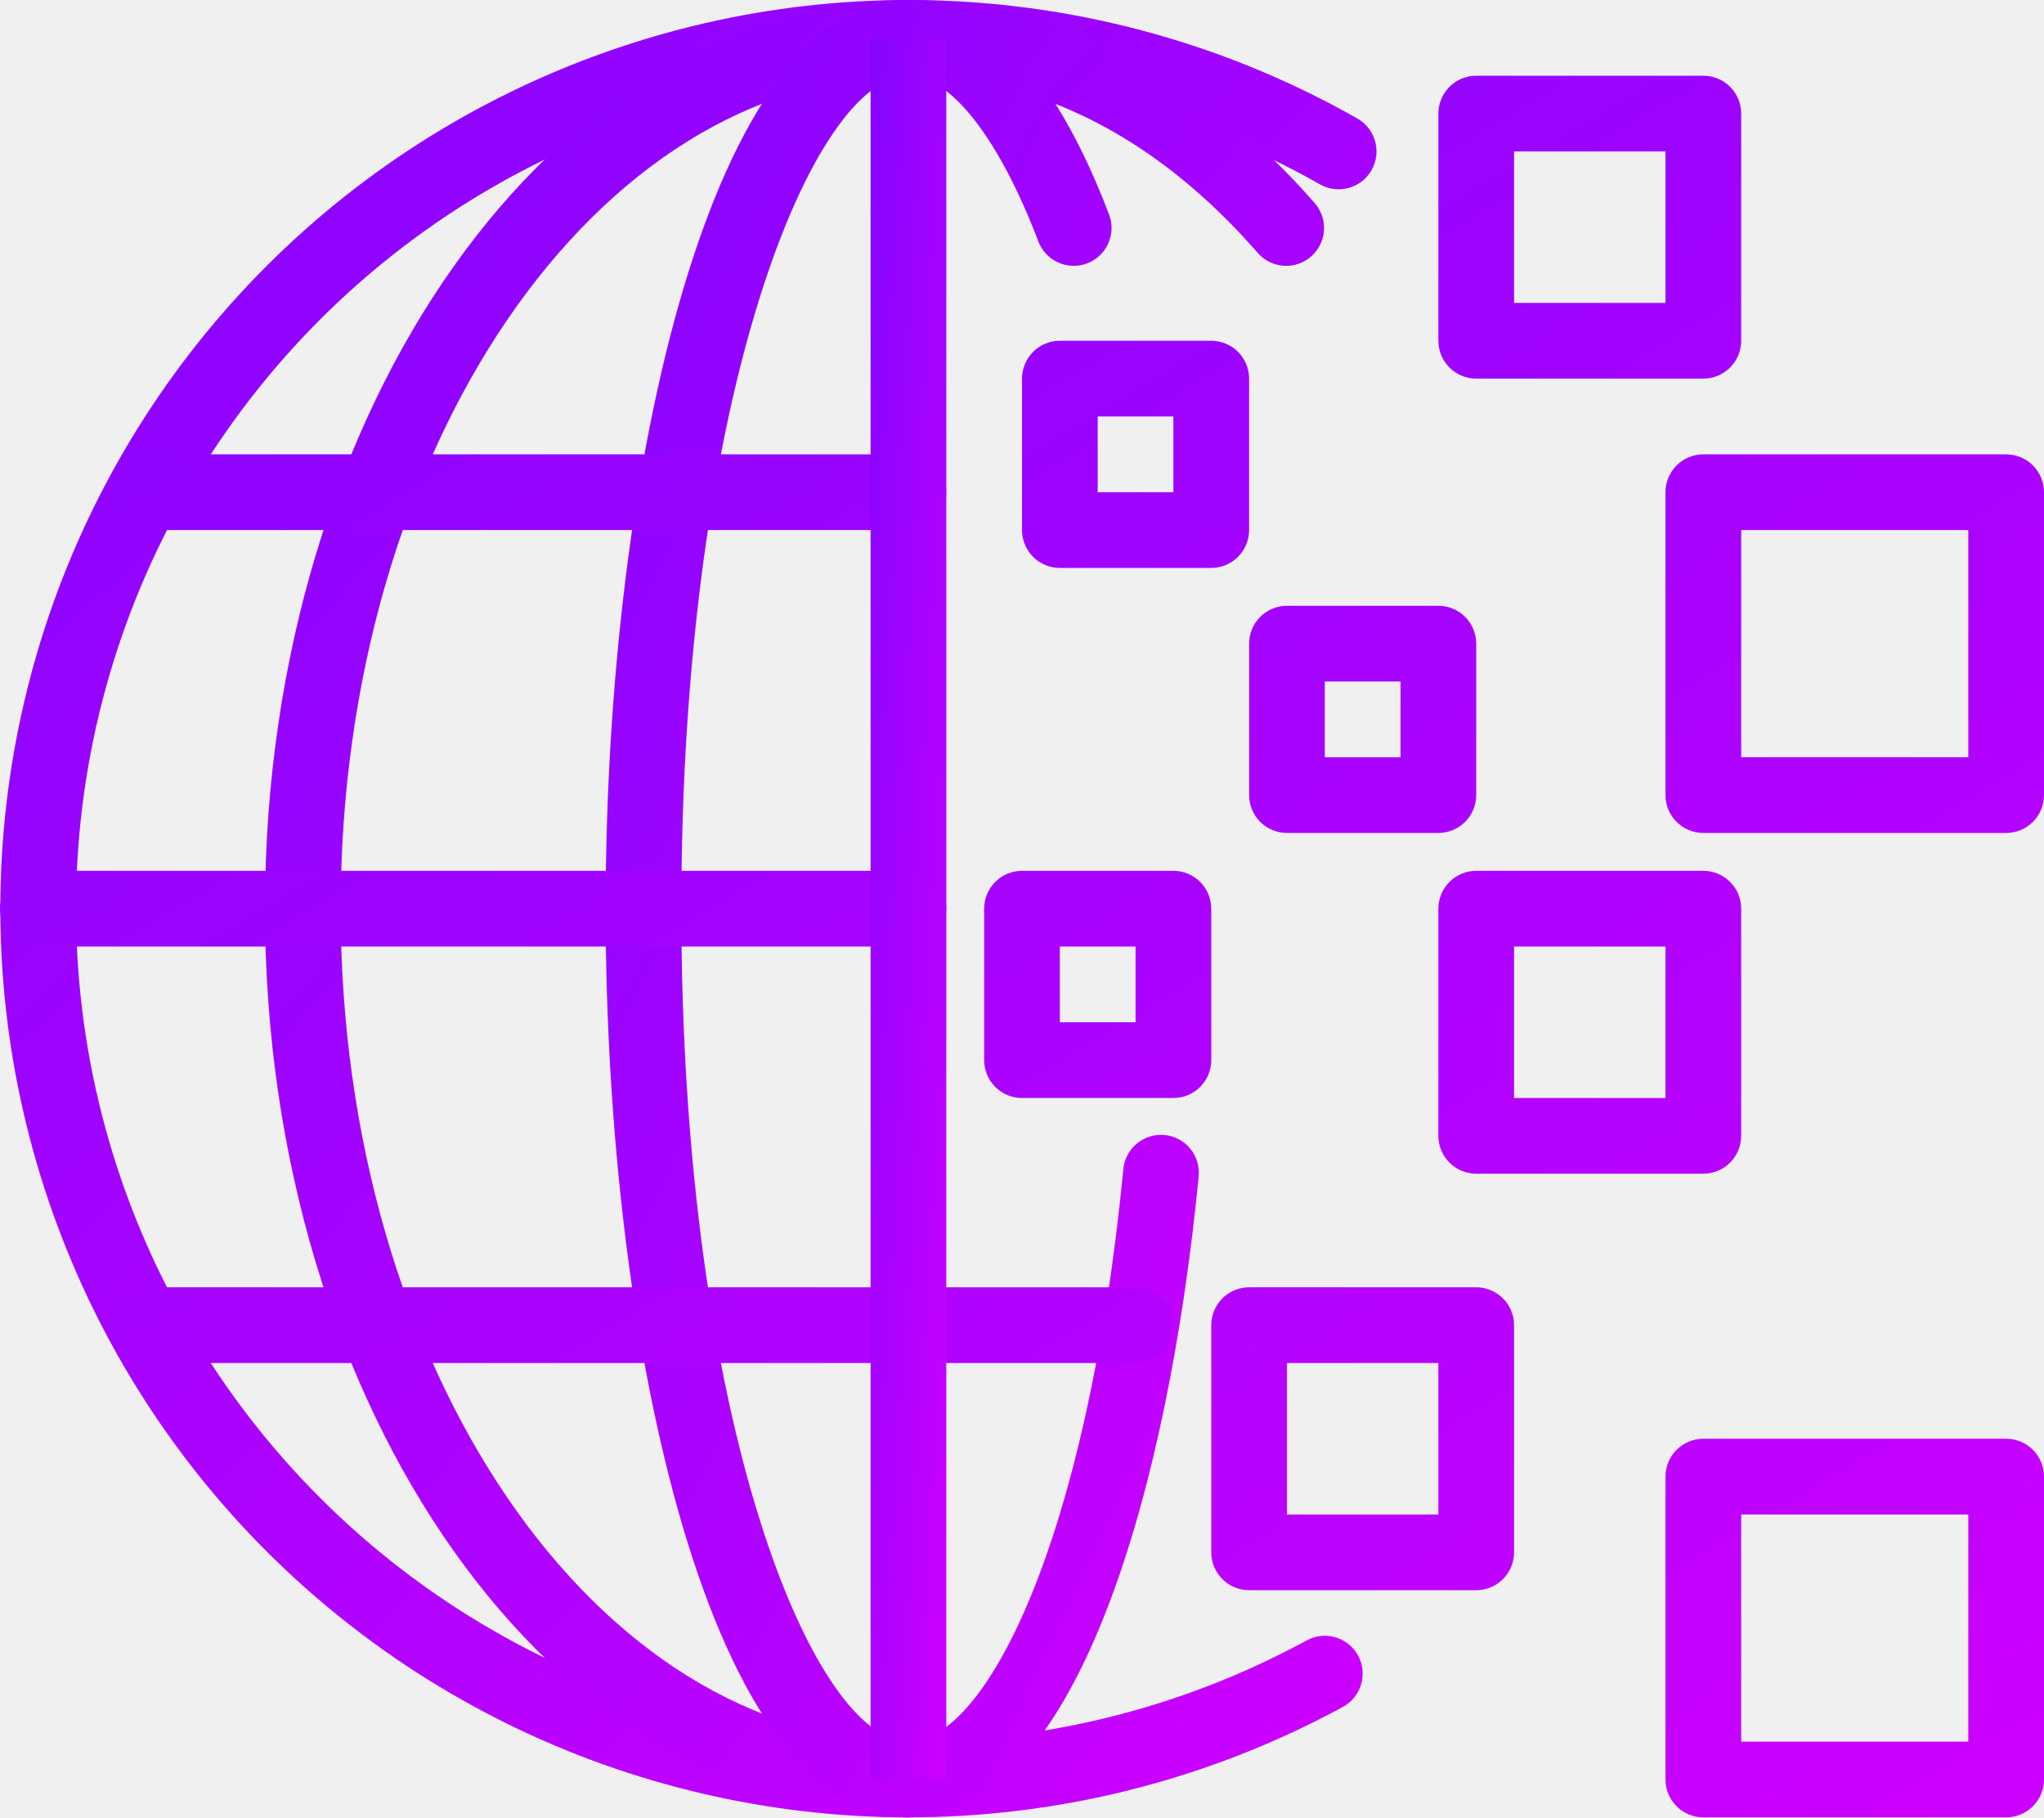
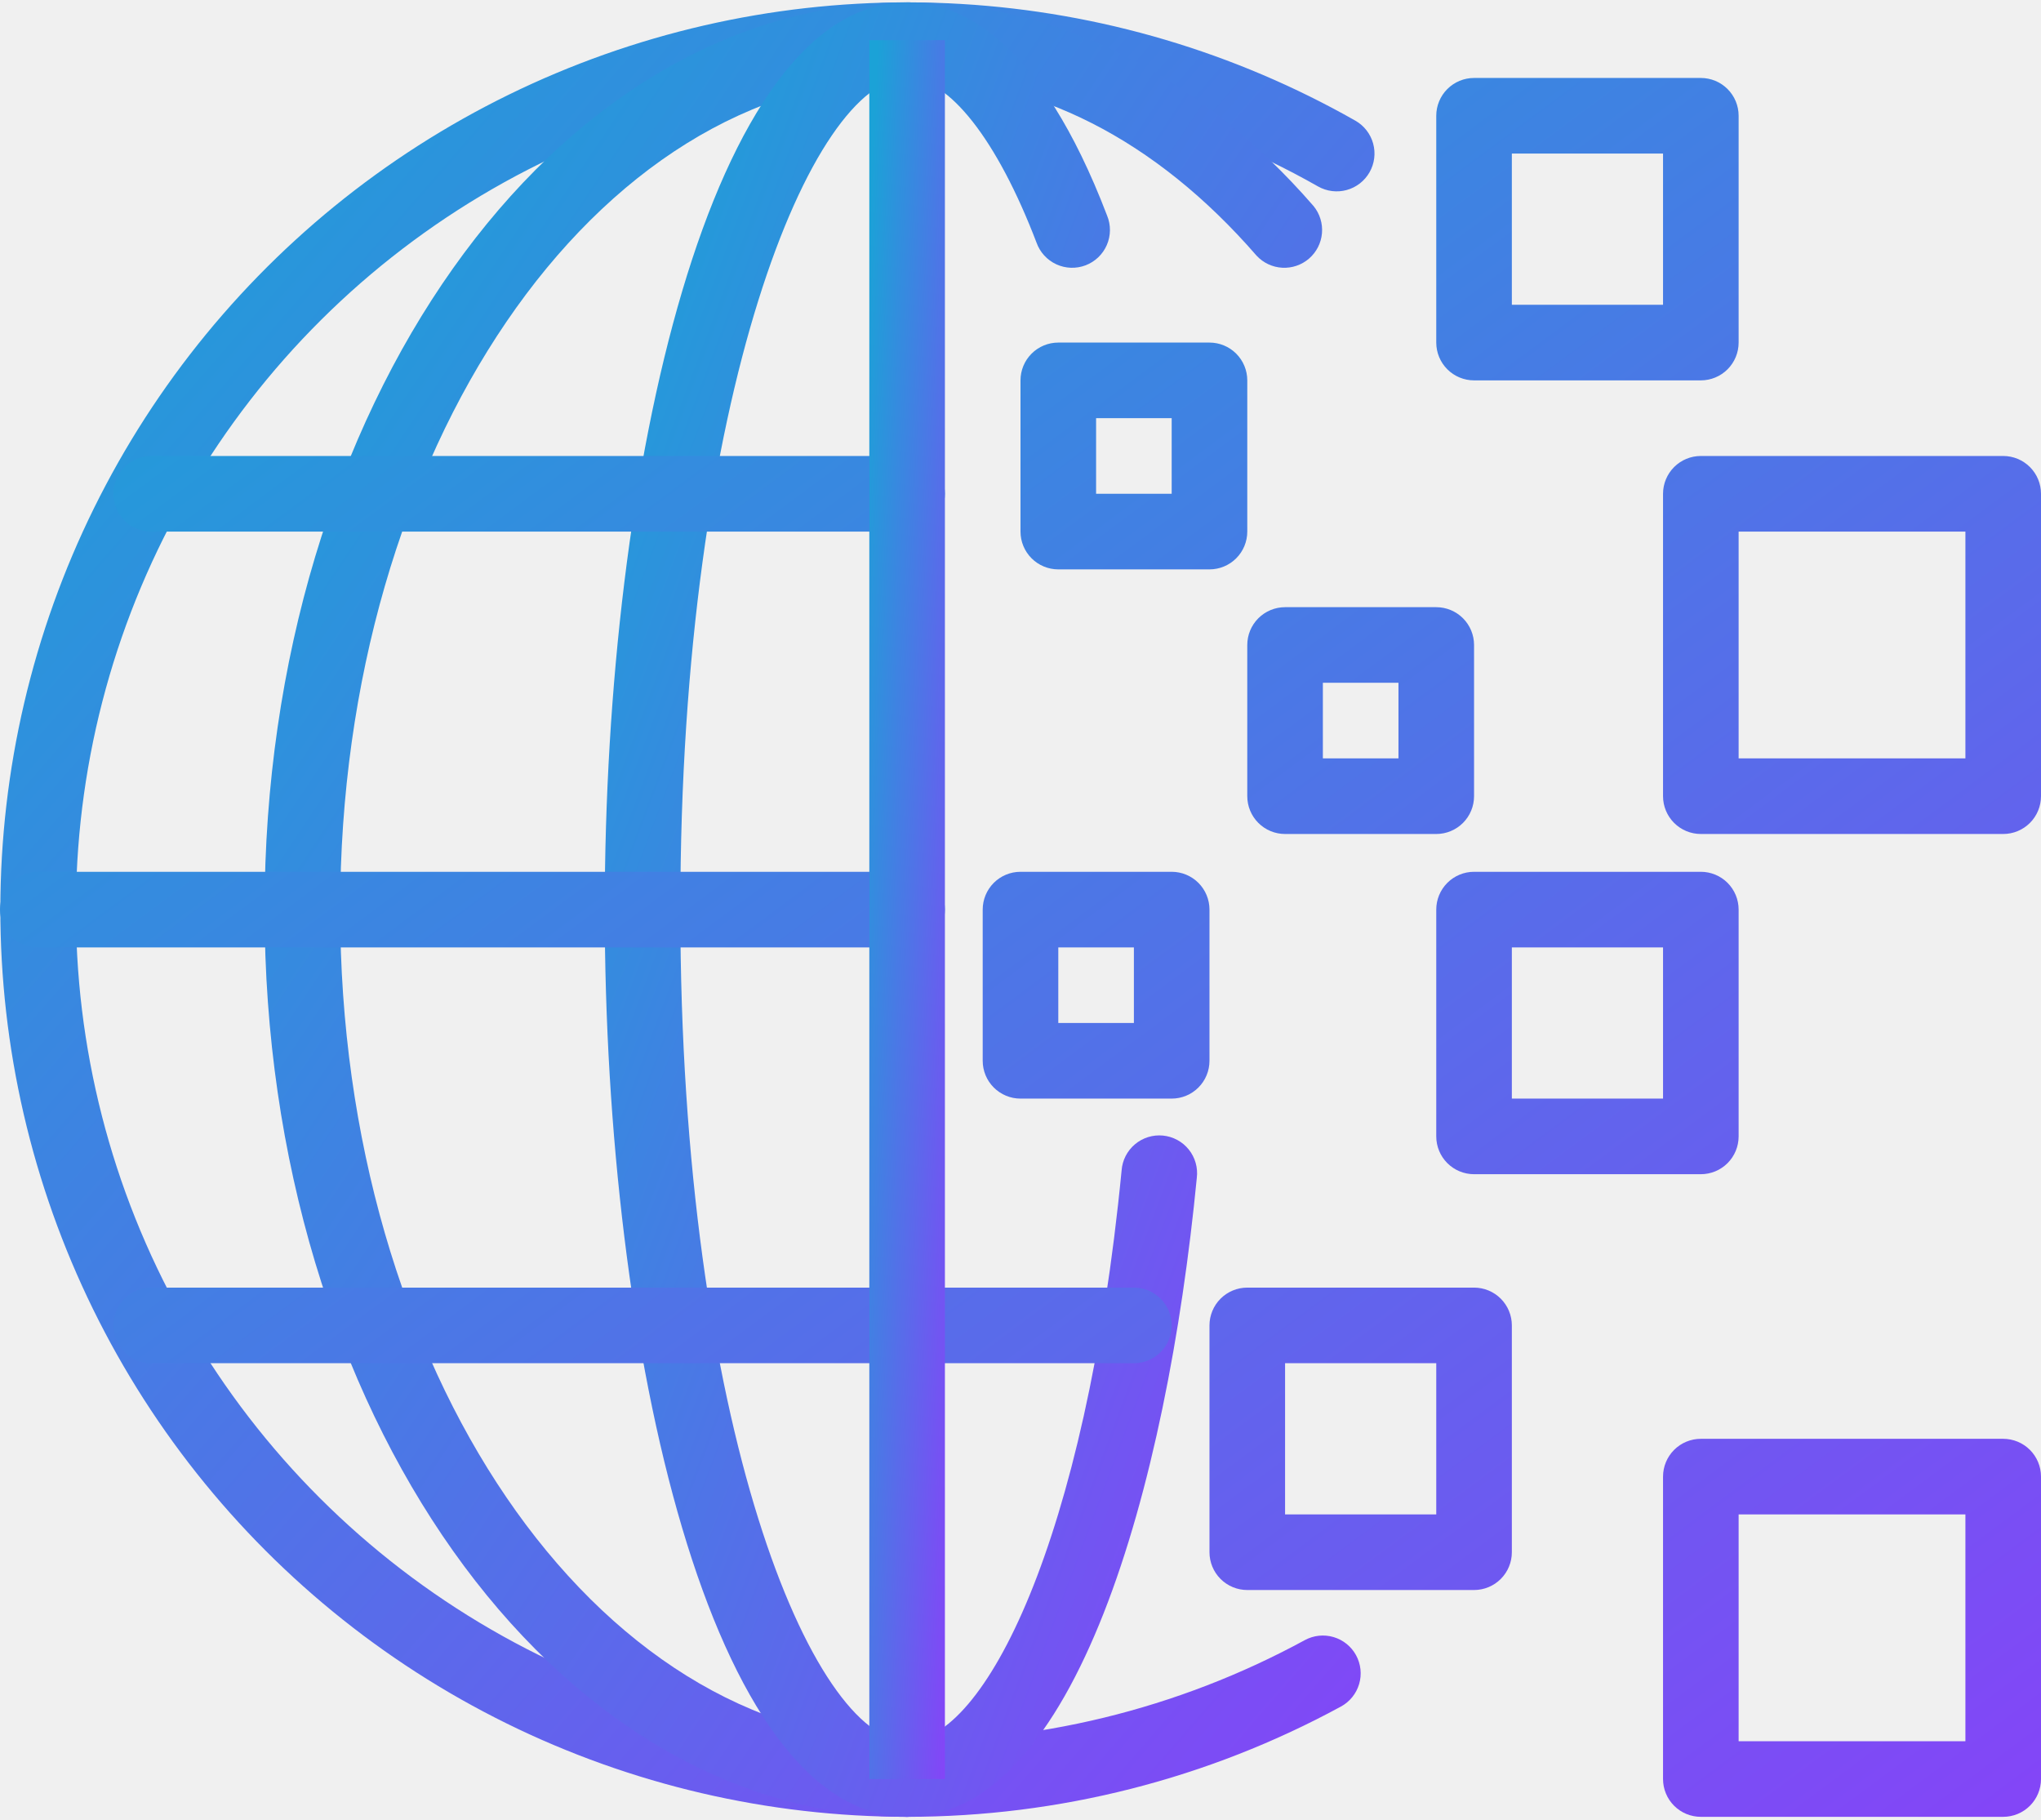
- <svg xmlns="http://www.w3.org/2000/svg" width="432" height="384" viewBox="0 0 432 384" fill="none">
-   <path d="M191.999 384C162.61 383.989 133.615 377.231 107.25 364.247C80.884 351.264 57.851 332.4 39.925 309.111C21.998 285.822 9.658 258.729 3.854 229.918C-1.95 201.108 -1.063 171.349 6.447 142.936C13.957 114.522 27.89 88.212 47.172 66.032C66.454 43.852 90.57 26.395 117.662 15.005C144.755 3.615 174.1 -1.403 203.438 0.337C232.776 2.076 261.323 10.528 286.879 25.04C287.793 25.559 288.595 26.254 289.24 27.083C289.885 27.913 290.361 28.861 290.639 29.875C290.918 30.888 290.994 31.946 290.864 32.989C290.733 34.032 290.399 35.038 289.879 35.952C289.36 36.865 288.665 37.668 287.836 38.313C287.006 38.958 286.058 39.433 285.045 39.712C282.998 40.275 280.812 40.001 278.967 38.952C252.313 23.818 222.168 15.907 191.517 16.003C160.866 16.098 130.771 24.197 104.212 39.498C77.652 54.798 55.549 76.769 40.09 103.237C24.631 129.704 16.353 159.75 16.074 190.4C15.795 221.05 23.525 251.242 38.5 277.986C53.474 304.731 75.174 327.101 101.45 342.882C127.727 358.663 157.669 367.308 188.314 367.962C218.958 368.615 249.242 361.255 276.167 346.608C278.03 345.592 280.22 345.357 282.256 345.956C283.264 346.252 284.204 346.744 285.022 347.404C285.84 348.063 286.52 348.878 287.023 349.8C287.526 350.722 287.843 351.735 287.955 352.78C288.067 353.824 287.972 354.881 287.676 355.889C287.379 356.897 286.887 357.837 286.227 358.655C285.568 359.473 284.754 360.153 283.831 360.656C255.648 375.977 224.078 384.002 191.999 384Z" fill="url(#paint0_linear_693_185)" />
-   <path d="M192 384C117.008 384 56 297.864 56 192C56 86.136 117.008 0 192 0C223.36 0 253.912 15.312 278.04 43.12C279.353 44.732 279.988 46.791 279.809 48.863C279.63 50.934 278.651 52.854 277.081 54.217C275.51 55.579 273.471 56.277 271.396 56.161C269.32 56.046 267.37 55.128 265.96 53.6C244.608 29 219.04 16 192 16C125.832 16 72 94.952 72 192C72 289.048 125.832 368 192 368C194.122 368 196.157 368.843 197.657 370.343C199.157 371.843 200 373.878 200 376C200 378.122 199.157 380.157 197.657 381.657C196.157 383.157 194.122 384 192 384Z" fill="url(#paint1_linear_693_185)" />
-   <path d="M192 384C150.4 384 128 285.08 128 192C128 98.92 150.4 0 192 0C203.448 0 220.08 7.832 234.336 45.144C234.74 46.131 234.942 47.189 234.931 48.255C234.919 49.322 234.695 50.375 234.271 51.353C233.847 52.332 233.231 53.215 232.461 53.953C231.69 54.69 230.78 55.265 229.784 55.646C228.788 56.026 227.725 56.203 226.659 56.167C225.594 56.131 224.546 55.882 223.578 55.435C222.61 54.988 221.74 54.352 221.022 53.564C220.303 52.776 219.749 51.853 219.392 50.848C211.048 29.024 200.8 16 192 16C172 16 144 82.96 144 192C144 301.04 172 368 192 368C208.32 368 229.776 325.672 237.4 247.2C237.478 246.136 237.768 245.099 238.253 244.149C238.738 243.199 239.408 242.356 240.224 241.668C241.04 240.981 241.985 240.464 243.003 240.147C244.022 239.831 245.093 239.721 246.155 239.824C247.216 239.928 248.246 240.243 249.185 240.75C250.123 241.257 250.95 241.947 251.618 242.779C252.285 243.611 252.78 244.568 253.072 245.594C253.364 246.619 253.449 247.693 253.32 248.752C246.976 314.144 227.528 384 192 384Z" fill="url(#paint2_linear_693_185)" />
-   <path d="M192 112H32C29.878 112 27.843 111.157 26.343 109.657C24.843 108.157 24 106.122 24 104C24 101.878 24.843 99.843 26.343 98.343C27.843 96.843 29.878 96 32 96H192C194.122 96 196.157 96.843 197.657 98.343C199.157 99.843 200 101.878 200 104C200 106.122 199.157 108.157 197.657 109.657C196.157 111.157 194.122 112 192 112ZM240 288H32C29.878 288 27.843 287.157 26.343 285.657C24.843 284.157 24 282.122 24 280C24 277.878 24.843 275.843 26.343 274.343C27.843 272.843 29.878 272 32 272H240C242.122 272 244.157 272.843 245.657 274.343C247.157 275.843 248 277.878 248 280C248 282.122 247.157 284.157 245.657 285.657C244.157 287.157 242.122 288 240 288ZM192 200H8C5.878 200 3.843 199.157 2.343 197.657C0.843 196.157 0 194.122 0 192C0 189.878 0.843 187.843 2.343 186.343C3.843 184.843 5.878 184 8 184H192C194.122 184 196.157 184.843 197.657 186.343C199.157 187.843 200 189.878 200 192C200 194.122 199.157 196.157 197.657 197.657C196.157 199.157 194.122 200 192 200ZM256 120H224C221.878 120 219.843 119.157 218.343 117.657C216.843 116.157 216 114.122 216 112V80C216 77.878 216.843 75.843 218.343 74.343C219.843 72.843 221.878 72 224 72H256C258.122 72 260.157 72.843 261.657 74.343C263.157 75.843 264 77.878 264 80V112C264 114.122 263.157 116.157 261.657 117.657C260.157 119.157 258.122 120 256 120ZM232 104H248V88H232V104ZM304 176H272C269.878 176 267.843 175.157 266.343 173.657C264.843 172.157 264 170.122 264 168V136C264 133.878 264.843 131.843 266.343 130.343C267.843 128.843 269.878 128 272 128H304C306.122 128 308.157 128.843 309.657 130.343C311.157 131.843 312 133.878 312 136V168C312 170.122 311.157 172.157 309.657 173.657C308.157 175.157 306.122 176 304 176ZM280 160H296V144H280V160ZM248 232H216C213.878 232 211.843 231.157 210.343 229.657C208.843 228.157 208 226.122 208 224V192C208 189.878 208.843 187.843 210.343 186.343C211.843 184.843 213.878 184 216 184H248C250.122 184 252.157 184.843 253.657 186.343C255.157 187.843 256 189.878 256 192V224C256 226.122 255.157 228.157 253.657 229.657C252.157 231.157 250.122 232 248 232ZM224 216H240V200H224V216ZM360 80H312C309.878 80 307.843 79.157 306.343 77.657C304.843 76.157 304 74.122 304 72V24C304 21.878 304.843 19.843 306.343 18.343C307.843 16.843 309.878 16 312 16H360C362.122 16 364.157 16.843 365.657 18.343C367.157 19.843 368 21.878 368 24V72C368 74.122 367.157 76.157 365.657 77.657C364.157 79.157 362.122 80 360 80ZM320 64H352V32H320V64ZM360 248H312C309.878 248 307.843 247.157 306.343 245.657C304.843 244.157 304 242.122 304 240V192C304 189.878 304.843 187.843 306.343 186.343C307.843 184.843 309.878 184 312 184H360C362.122 184 364.157 184.843 365.657 186.343C367.157 187.843 368 189.878 368 192V240C368 242.122 367.157 244.157 365.657 245.657C364.157 247.157 362.122 248 360 248ZM320 232H352V200H320V232ZM312 336H264C261.878 336 259.843 335.157 258.343 333.657C256.843 332.157 256 330.122 256 328V280C256 277.878 256.843 275.843 258.343 274.343C259.843 272.843 261.878 272 264 272H312C314.122 272 316.157 272.843 317.657 274.343C319.157 275.843 320 277.878 320 280V328C320 330.122 319.157 332.157 317.657 333.657C316.157 335.157 314.122 336 312 336ZM272 320H304V288H272V320ZM424 176H360C357.878 176 355.843 175.157 354.343 173.657C352.843 172.157 352 170.122 352 168V104C352 101.878 352.843 99.843 354.343 98.343C355.843 96.843 357.878 96 360 96H424C426.122 96 428.157 96.843 429.657 98.343C431.157 99.843 432 101.878 432 104V168C432 170.122 431.157 172.157 429.657 173.657C428.157 175.157 426.122 176 424 176ZM368 160H416V112H368V160ZM424 384H360C357.878 384 355.843 383.157 354.343 381.657C352.843 380.157 352 378.122 352 376V312C352 309.878 352.843 307.843 354.343 306.343C355.843 304.843 357.878 304 360 304H424C426.122 304 428.157 304.843 429.657 306.343C431.157 307.843 432 309.878 432 312V376C432 378.122 431.157 380.157 429.657 381.657C428.157 383.157 426.122 384 424 384ZM368 368H416V320H368V368Z" fill="url(#paint3_linear_693_185)" />
-   <path d="M184 8H200V376H184V8Z" fill="url(#paint4_linear_693_185)" />
+ <svg xmlns="http://www.w3.org/2000/svg" width="432" height="385" viewBox="0 0 432 385" fill="none">
+   <g clip-path="url(#clip0_1347_43)">
+     <path d="M192.001 384.5C162.612 384.489 133.617 377.731 107.252 364.747C80.886 351.764 57.853 332.9 39.926 309.611C22 286.322 9.66 259.229 3.856 230.418C-1.948 201.608 -1.061 171.849 6.449 143.436C13.959 115.022 27.892 88.712 47.174 66.532C66.456 44.352 90.572 26.895 117.664 15.505C144.757 4.115 174.102 -0.903 203.44 0.837C232.778 2.576 261.325 11.028 286.881 25.54C287.795 26.059 288.597 26.754 289.242 27.583C289.887 28.413 290.363 29.361 290.641 30.375C290.92 31.388 290.996 32.446 290.866 33.489C290.735 34.532 290.401 35.538 289.881 36.452C289.362 37.365 288.667 38.168 287.838 38.813C287.008 39.458 286.06 39.933 285.047 40.212C283 40.775 280.814 40.501 278.969 39.452C252.315 24.318 222.17 16.407 191.519 16.503C160.868 16.598 130.773 24.697 104.214 39.998C77.654 55.298 55.551 77.269 40.092 103.737C24.633 130.204 16.355 160.25 16.076 190.9C15.797 221.55 23.527 251.742 38.502 278.486C53.476 305.231 75.176 327.601 101.452 343.382C127.729 359.163 157.671 367.808 188.316 368.462C218.96 369.115 249.244 361.755 276.169 347.108C278.032 346.092 280.222 345.857 282.258 346.456C283.266 346.752 284.206 347.244 285.024 347.904C285.842 348.563 286.522 349.378 287.025 350.3C287.528 351.222 287.845 352.235 287.957 353.28C288.069 354.324 287.974 355.381 287.678 356.389C287.381 357.397 286.889 358.337 286.229 359.155C285.57 359.973 284.756 360.653 283.833 361.156C255.65 376.477 224.08 384.502 192.001 384.5Z" fill="url(#paint0_linear_1347_43)" />
+     <path d="M192 384.5C117.008 384.5 56 298.364 56 192.5C56 86.636 117.008 0.5 192 0.5C223.36 0.5 253.912 15.812 278.04 43.62C279.353 45.232 279.988 47.291 279.809 49.363C279.63 51.434 278.651 53.354 277.081 54.717C275.51 56.079 273.471 56.777 271.396 56.661C269.32 56.546 267.37 55.628 265.96 54.1C244.608 29.5 219.04 16.5 192 16.5C125.832 16.5 72 95.452 72 192.5C72 289.548 125.832 368.5 192 368.5C194.122 368.5 196.157 369.343 197.657 370.843C199.157 372.343 200 374.378 200 376.5C200 378.622 199.157 380.657 197.657 382.157C196.157 383.657 194.122 384.5 192 384.5Z" fill="url(#paint1_linear_1347_43)" />
+     <path d="M192 384.5C150.4 384.5 128 285.58 128 192.5C128 99.42 150.4 0.5 192 0.5C203.448 0.5 220.08 8.332 234.336 45.644C234.74 46.631 234.942 47.689 234.931 48.755C234.919 49.822 234.695 50.875 234.271 51.853C233.847 52.832 233.231 53.715 232.461 54.453C231.69 55.19 230.78 55.765 229.784 56.146C228.788 56.526 227.725 56.703 226.659 56.667C225.594 56.631 224.546 56.382 223.578 55.935C222.61 55.488 221.74 54.852 221.022 54.064C220.303 53.276 219.749 52.353 219.392 51.348C211.048 29.524 200.8 16.5 192 16.5C172 16.5 144 83.46 144 192.5C144 301.54 172 368.5 192 368.5C208.32 368.5 229.776 326.172 237.4 247.7C237.478 246.636 237.768 245.599 238.253 244.649C238.738 243.699 239.408 242.856 240.224 242.168C241.04 241.481 241.985 240.964 243.003 240.647C244.022 240.331 245.093 240.221 246.155 240.324C247.216 240.428 248.246 240.743 249.185 241.25C250.123 241.757 250.95 242.447 251.618 243.279C252.285 244.111 252.78 245.068 253.072 246.094C253.364 247.119 253.449 248.193 253.32 249.252C246.976 314.644 227.528 384.5 192 384.5Z" fill="url(#paint2_linear_1347_43)" />
+     <path d="M192 112.5H32C29.878 112.5 27.843 111.657 26.343 110.157C24.843 108.657 24 106.622 24 104.5C24 102.378 24.843 100.343 26.343 98.843C27.843 97.343 29.878 96.5 32 96.5H192C194.122 96.5 196.157 97.343 197.657 98.843C199.157 100.343 200 102.378 200 104.5C200 106.622 199.157 108.657 197.657 110.157C196.157 111.657 194.122 112.5 192 112.5ZM240 288.5H32C29.878 288.5 27.843 287.657 26.343 286.157C24.843 284.657 24 282.622 24 280.5C24 278.378 24.843 276.343 26.343 274.843C27.843 273.343 29.878 272.5 32 272.5H240C242.122 272.5 244.157 273.343 245.657 274.843C247.157 276.343 248 278.378 248 280.5C248 282.622 247.157 284.657 245.657 286.157C244.157 287.657 242.122 288.5 240 288.5ZM192 200.5H8C5.878 200.5 3.843 199.657 2.343 198.157C0.843 196.657 0 194.622 0 192.5C0 190.378 0.843 188.343 2.343 186.843C3.843 185.343 5.878 184.5 8 184.5H192C194.122 184.5 196.157 185.343 197.657 186.843C199.157 188.343 200 190.378 200 192.5C200 194.622 199.157 196.657 197.657 198.157C196.157 199.657 194.122 200.5 192 200.5ZM256 120.5H224C221.878 120.5 219.843 119.657 218.343 118.157C216.843 116.657 216 114.622 216 112.5V80.5C216 78.378 216.843 76.343 218.343 74.843C219.843 73.343 221.878 72.5 224 72.5H256C258.122 72.5 260.157 73.343 261.657 74.843C263.157 76.343 264 78.378 264 80.5V112.5C264 114.622 263.157 116.657 261.657 118.157C260.157 119.657 258.122 120.5 256 120.5ZM232 104.5H248V88.5H232V104.5ZM304 176.5H272C269.878 176.5 267.843 175.657 266.343 174.157C264.843 172.657 264 170.622 264 168.5V136.5C264 134.378 264.843 132.343 266.343 130.843C267.843 129.343 269.878 128.5 272 128.5H304C306.122 128.5 308.157 129.343 309.657 130.843C311.157 132.343 312 134.378 312 136.5V168.5C312 170.622 311.157 172.657 309.657 174.157C308.157 175.657 306.122 176.5 304 176.5ZM280 160.5H296V144.5H280V160.5ZM248 232.5H216C213.878 232.5 211.843 231.657 210.343 230.157C208.843 228.657 208 226.622 208 224.5V192.5C208 190.378 208.843 188.343 210.343 186.843C211.843 185.343 213.878 184.5 216 184.5H248C250.122 184.5 252.157 185.343 253.657 186.843C255.157 188.343 256 190.378 256 192.5V224.5C256 226.622 255.157 228.657 253.657 230.157C252.157 231.657 250.122 232.5 248 232.5ZM224 216.5H240V200.5H224V216.5ZM360 80.5H312C309.878 80.5 307.843 79.657 306.343 78.157C304.843 76.657 304 74.622 304 72.5V24.5C304 22.378 304.843 20.343 306.343 18.843C307.843 17.343 309.878 16.5 312 16.5H360C362.122 16.5 364.157 17.343 365.657 18.843C367.157 20.343 368 22.378 368 24.5V72.5C368 74.622 367.157 76.657 365.657 78.157C364.157 79.657 362.122 80.5 360 80.5ZM320 64.5H352V32.5H320V64.5ZM360 248.5H312C309.878 248.5 307.843 247.657 306.343 246.157C304.843 244.657 304 242.622 304 240.5V192.5C304 190.378 304.843 188.343 306.343 186.843C307.843 185.343 309.878 184.5 312 184.5H360C362.122 184.5 364.157 185.343 365.657 186.843C367.157 188.343 368 190.378 368 192.5V240.5C368 242.622 367.157 244.657 365.657 246.157C364.157 247.657 362.122 248.5 360 248.5ZM320 232.5H352V200.5H320V232.5ZM312 336.5H264C261.878 336.5 259.843 335.657 258.343 334.157C256.843 332.657 256 330.622 256 328.5V280.5C256 278.378 256.843 276.343 258.343 274.843C259.843 273.343 261.878 272.5 264 272.5H312C314.122 272.5 316.157 273.343 317.657 274.843C319.157 276.343 320 278.378 320 280.5V328.5C320 330.622 319.157 332.657 317.657 334.157C316.157 335.657 314.122 336.5 312 336.5ZM272 320.5H304V288.5H272V320.5ZM424 176.5H360C357.878 176.5 355.843 175.657 354.343 174.157C352.843 172.657 352 170.622 352 168.5V104.5C352 102.378 352.843 100.343 354.343 98.843C355.843 97.343 357.878 96.5 360 96.5H424C426.122 96.5 428.157 97.343 429.657 98.843C431.157 100.343 432 102.378 432 104.5V168.5C432 170.622 431.157 172.657 429.657 174.157C428.157 175.657 426.122 176.5 424 176.5ZM368 160.5H416V112.5H368V160.5ZM424 384.5H360C357.878 384.5 355.843 383.657 354.343 382.157C352.843 380.657 352 378.622 352 376.5V312.5C352 310.378 352.843 308.343 354.343 306.843C355.843 305.343 357.878 304.5 360 304.5H424C426.122 304.5 428.157 305.343 429.657 306.843C431.157 308.343 432 310.378 432 312.5V376.5C432 378.622 431.157 380.657 429.657 382.157C428.157 383.657 426.122 384.5 424 384.5ZM368 368.5H416V320.5H368V368.5Z" fill="url(#paint3_linear_1347_43)" />
+     <path d="M184 8.5H200V376.5H184V8.5Z" fill="url(#paint4_linear_1347_43)" />
+   </g>
  <defs>
-     <linearGradient id="paint0_linear_693_185" x1="40.02" y1="-0.75" x2="341.712" y2="326.877" gradientUnits="userSpaceOnUse">
-       <stop stop-color="#8705FF" />
-       <stop offset="1" stop-color="#CC00FF" />
+     <linearGradient id="paint0_linear_1347_43" x1="10.452" y1="25.25" x2="376.097" y2="343.095" gradientUnits="userSpaceOnUse">
+       <stop stop-color="#1BA2D7" />
+       <stop offset="1" stop-color="#8D3DFA" />
    </linearGradient>
-     <linearGradient id="paint1_linear_693_185" x1="86.743" y1="-0.75" x2="384.654" y2="248.229" gradientUnits="userSpaceOnUse">
-       <stop stop-color="#8705FF" />
-       <stop offset="1" stop-color="#CC00FF" />
+     <linearGradient id="paint1_linear_1347_43" x1="63.986" y1="25.25" x2="405.276" y2="253.568" gradientUnits="userSpaceOnUse">
+       <stop stop-color="#1BA2D7" />
+       <stop offset="1" stop-color="#8D3DFA" />
    </linearGradient>
-     <linearGradient id="paint2_linear_693_185" x1="145.22" y1="-0.75" x2="377.697" y2="108.079" gradientUnits="userSpaceOnUse">
-       <stop stop-color="#8705FF" />
-       <stop offset="1" stop-color="#CC00FF" />
+     <linearGradient id="paint2_linear_1347_43" x1="132.473" y1="25.25" x2="375.123" y2="116.175" gradientUnits="userSpaceOnUse">
+       <stop stop-color="#1BA2D7" />
+       <stop offset="1" stop-color="#8D3DFA" />
    </linearGradient>
-     <linearGradient id="paint3_linear_693_185" x1="59.334" y1="15.281" x2="314.121" y2="444.112" gradientUnits="userSpaceOnUse">
-       <stop stop-color="#8705FF" />
-       <stop offset="1" stop-color="#CC00FF" />
+     <linearGradient id="paint3_linear_1347_43" x1="15.414" y1="40.219" x2="354.111" y2="496.529" gradientUnits="userSpaceOnUse">
+       <stop stop-color="#1BA2D7" />
+       <stop offset="1" stop-color="#8D3DFA" />
    </linearGradient>
-     <linearGradient id="paint4_linear_693_185" x1="186.198" y1="7.281" x2="222.226" y2="9.527" gradientUnits="userSpaceOnUse">
-       <stop stop-color="#8705FF" />
-       <stop offset="1" stop-color="#CC00FF" />
+     <linearGradient id="paint4_linear_1347_43" x1="184.571" y1="32.219" x2="219.797" y2="33.977" gradientUnits="userSpaceOnUse">
+       <stop stop-color="#1BA2D7" />
+       <stop offset="1" stop-color="#8D3DFA" />
    </linearGradient>
+     <clipPath id="clip0_1347_43">
+       <rect width="432" height="384" fill="white" transform="translate(0 0.5)" />
+     </clipPath>
  </defs>
</svg>
